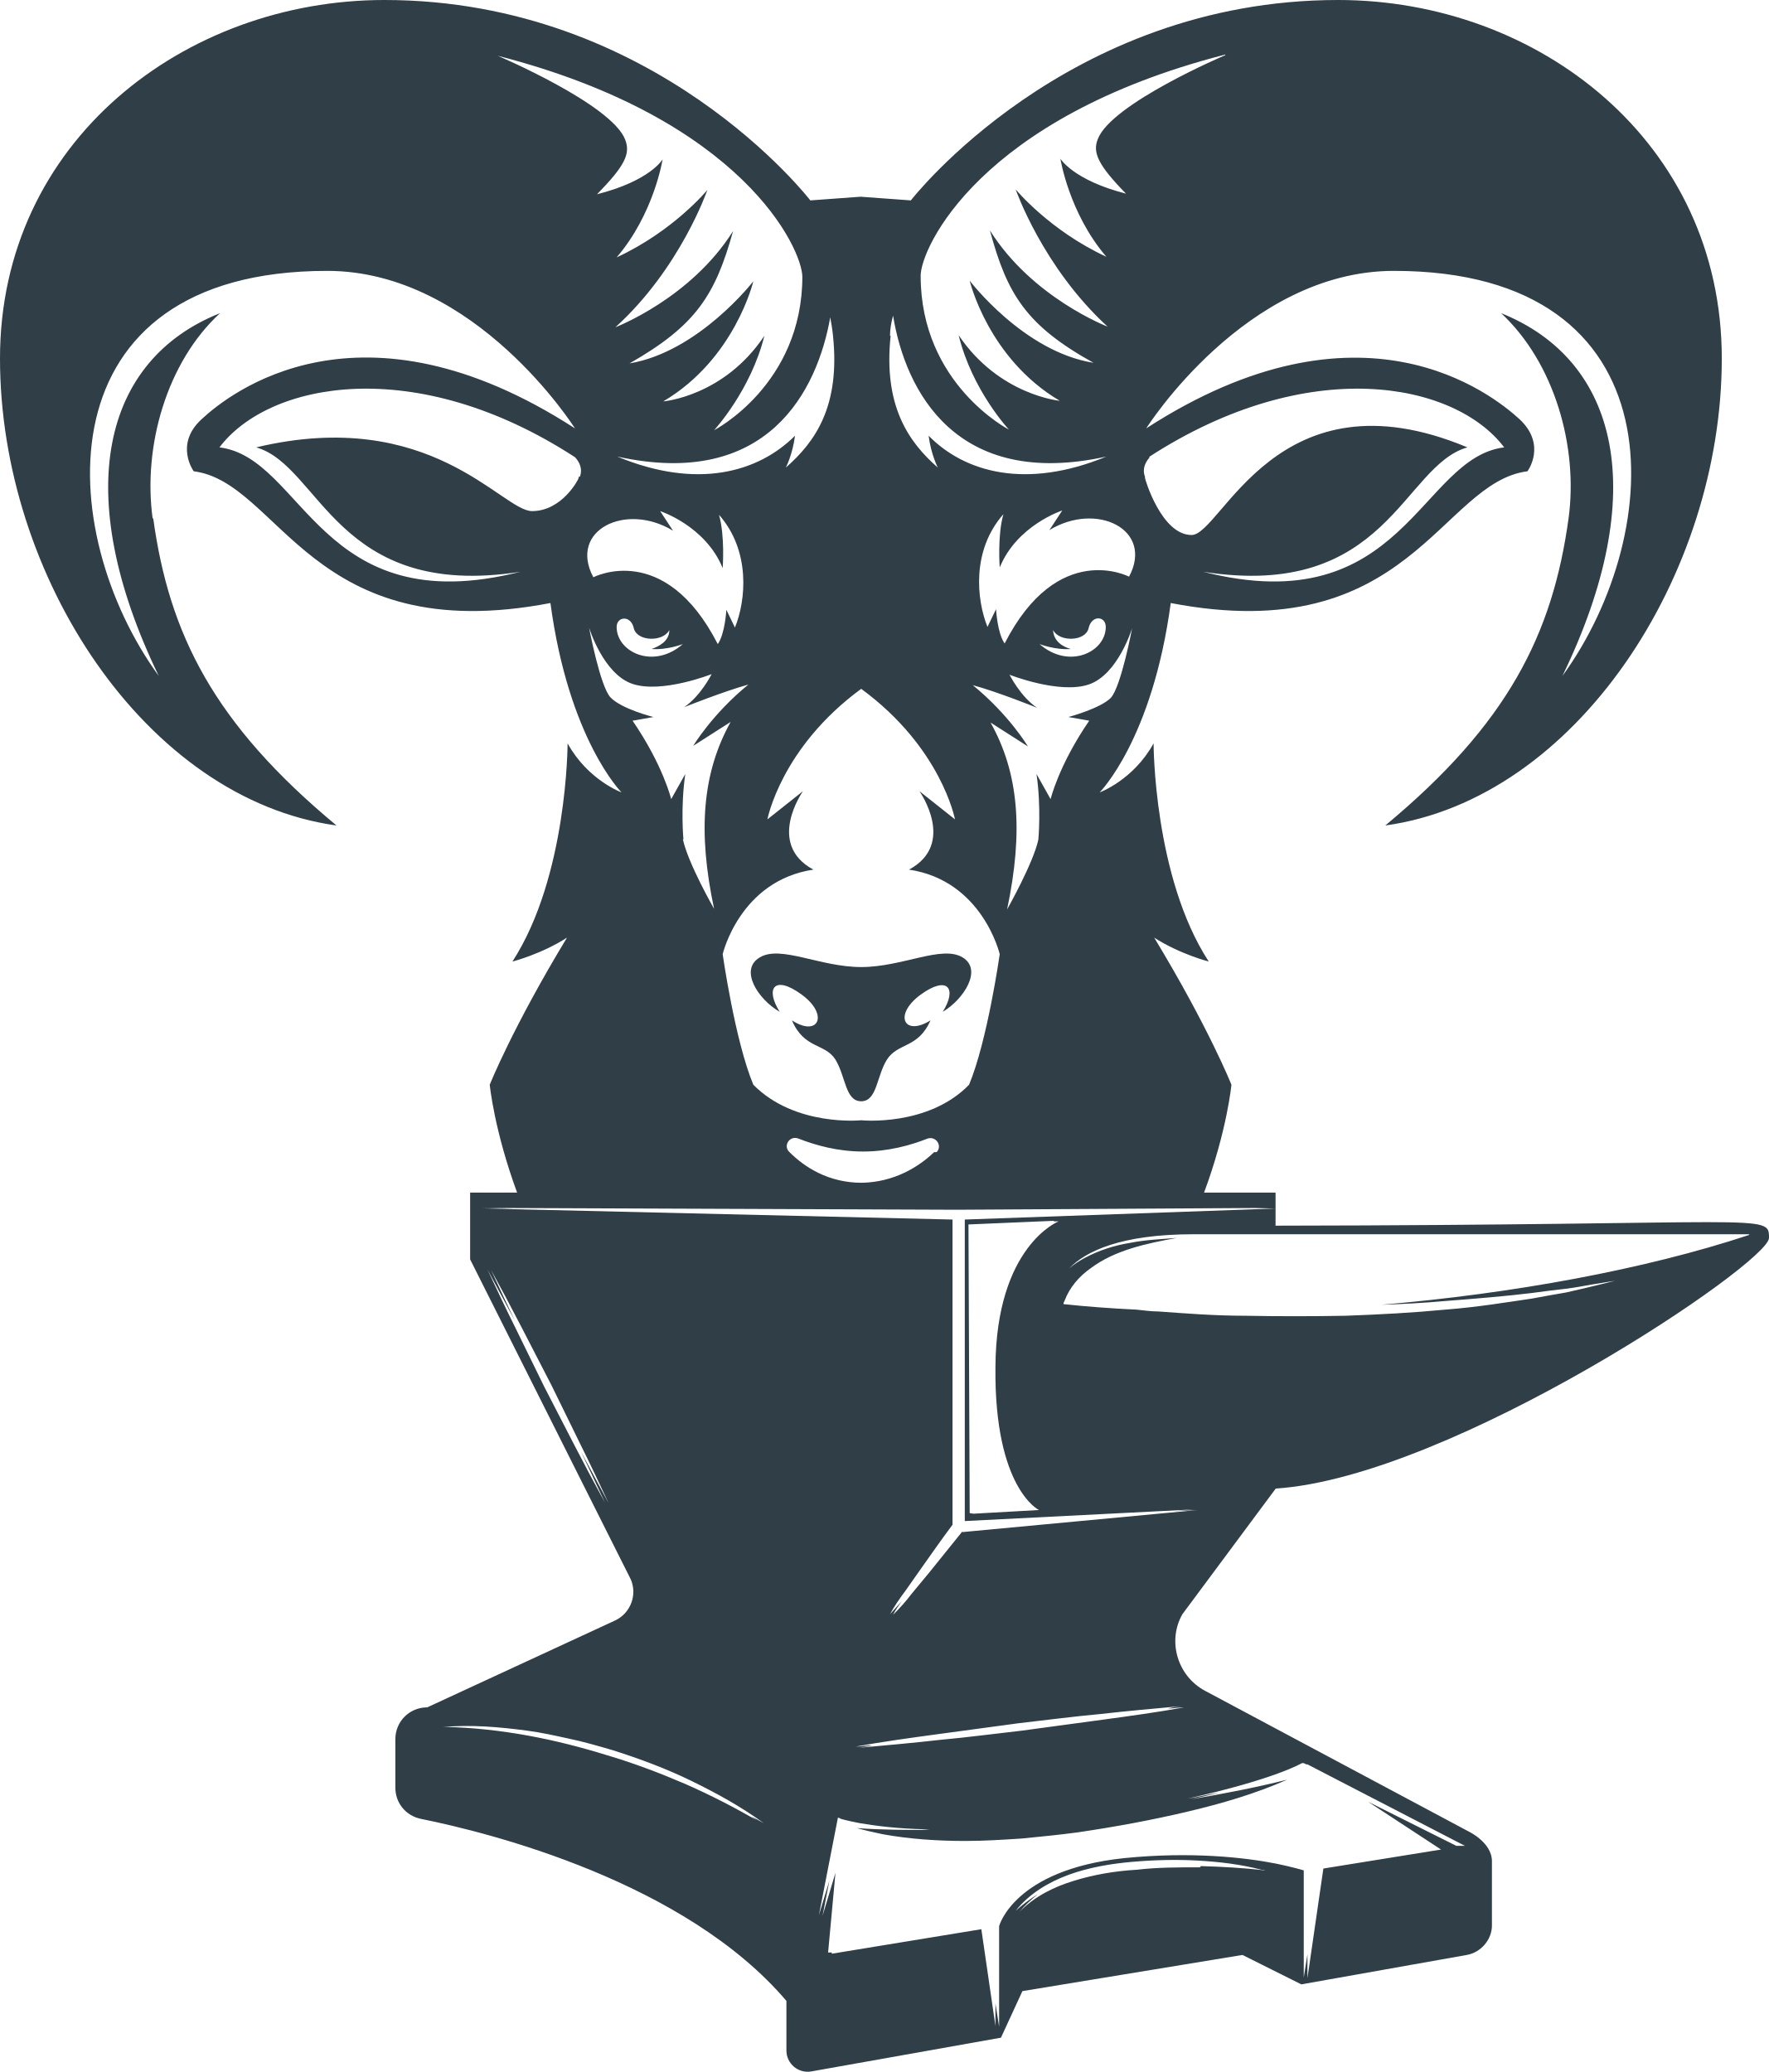
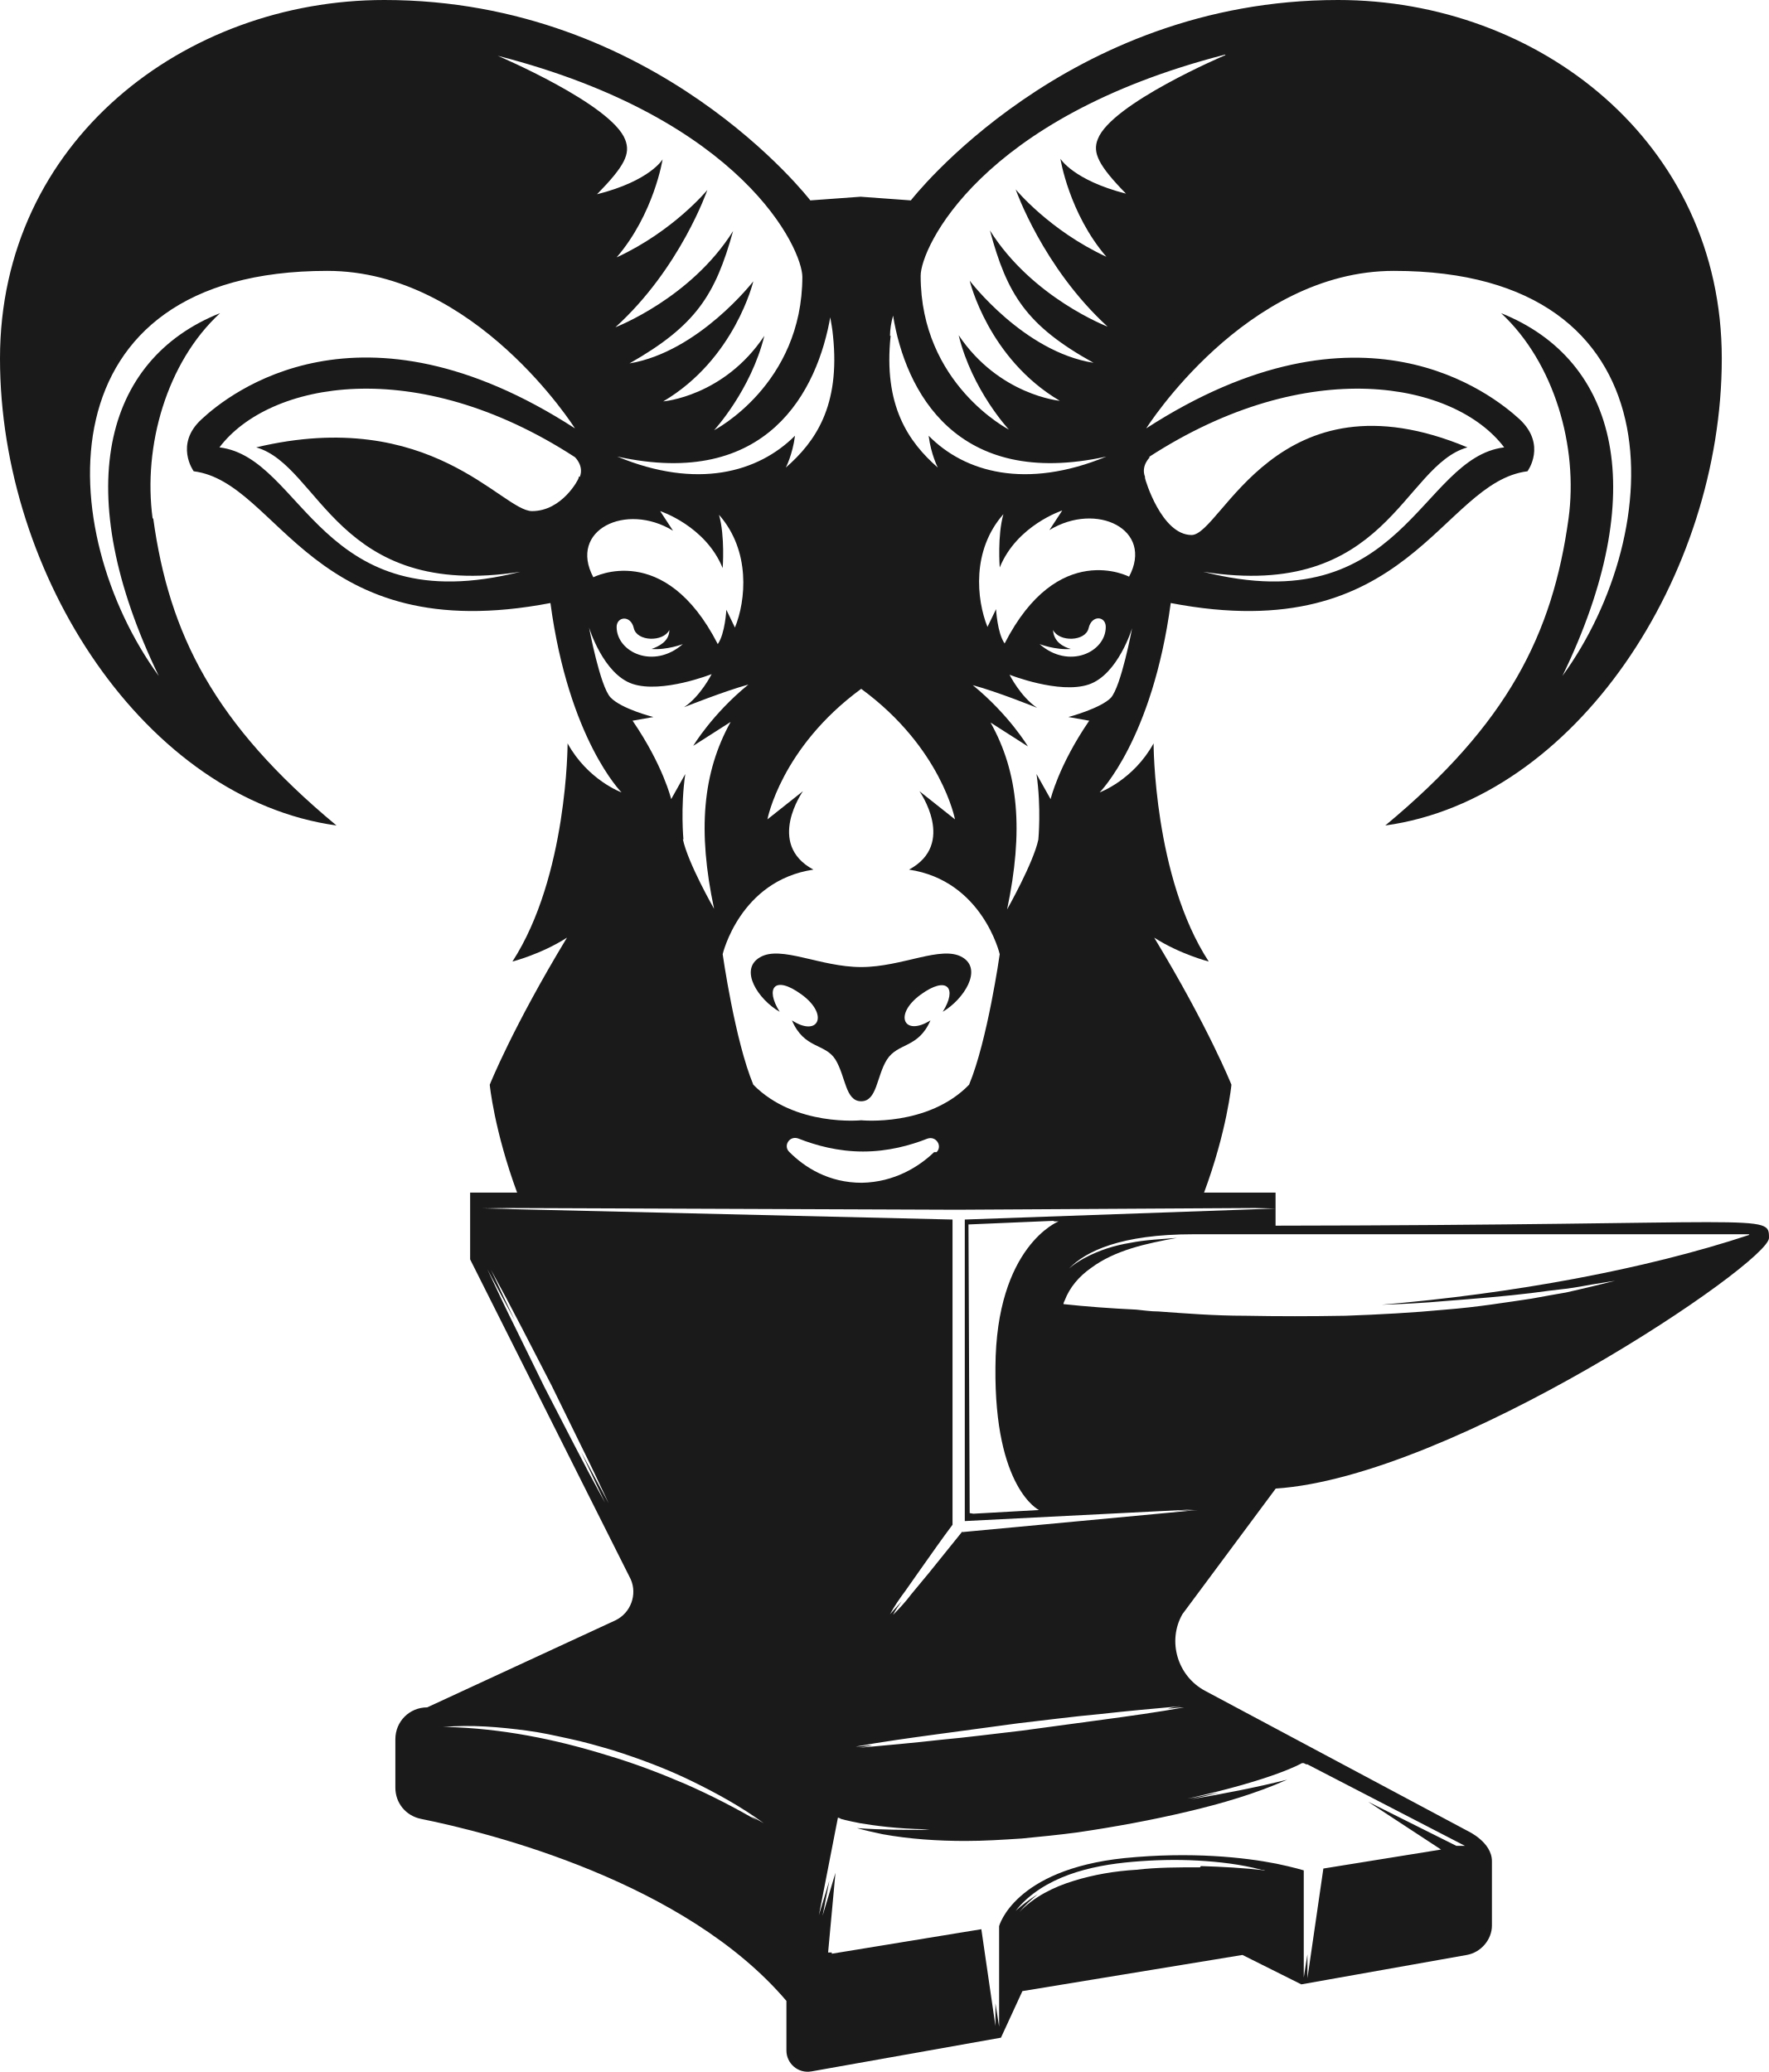
<svg xmlns="http://www.w3.org/2000/svg" id="Layer_1" data-name="Layer 1" viewBox="0 0 28.86 33.81">
  <defs>
    <style>
      .cls-1 {
-         fill: #2f3e47;
+         fill: #1a1a1a;
      }
    </style>
  </defs>
  <path class="cls-1" d="M15.7,15.62c.34.2.02.69-.32.89.24-.38.08-.6-.36-.28-.45.33-.27.69.16.42-.2.46-.53.36-.71.64-.17.27-.16.68-.42.68s-.25-.4-.42-.68c-.17-.27-.51-.17-.71-.64.43.28.61-.09.16-.42-.45-.33-.6-.1-.36.28-.35-.2-.67-.69-.32-.89.34-.2.98.16,1.65.16s1.31-.36,1.65-.16Z" />
  <path class="cls-1" d="M20.81,24.29h0c2.89-.19,8.05-3.68,8.05-4.09s0-.21-8.05-.2v-.54H7.67v1.09l2.62,5.22c.11.25,0,.55-.25.67l-3.07,1.42c-.29,0-.52.23-.52.52v.79c0,.25.17.46.42.51,1.14.23,4.31,1.03,5.96,2.97v.81c0,.21.19.38.41.34l3.09-.55.35-.76,3.59-.59.96.48,2.7-.48c.23-.04.41-.25.41-.48v-1.05c0-.31-.39-.49-.39-.49l-4.29-2.29c-.45-.24-.62-.81-.37-1.25l1.53-2.06ZM28.54,20.15c-1.72.57-3.88.96-6,1.14.35-.01.7-.03,1.03-.06.52-.04,1-.08,1.41-.13.21-.03.39-.05.56-.07.17-.02.31-.05.43-.07.24-.04.38-.06.38-.06,0,0-.13.03-.37.09-.12.03-.26.06-.43.1-.17.03-.35.06-.56.1-.41.06-.89.14-1.41.18-.52.05-1.07.08-1.63.1-.55.01-1.11.01-1.63,0-.52,0-1-.04-1.42-.07-.13,0-.25-.02-.36-.03-.42-.02-.82-.05-1.19-.09,0-.02.01-.04.02-.06.08-.21.23-.39.43-.53.39-.29.9-.4,1.4-.49-.25.02-.51.03-.76.08-.25.04-.51.12-.75.25-.09.05-.17.1-.25.17.27-.28.84-.56,2.03-.56h9.06ZM9.87,24.52c-.17-.31-.34-.63-.5-.94l-.49-.95-.47-.96c-.16-.32-.31-.64-.46-.96.15.28.3.56.45.84-.13-.27-.26-.55-.39-.83.17.31.34.63.5.94l.49.95.47.96c.16.32.31.64.46.96-.15-.28-.3-.56-.45-.84.13.28.26.55.39.83ZM12.39,29.73c-.39-.23-.8-.44-1.21-.62-.42-.18-.84-.34-1.28-.47-.42-.13-.85-.24-1.29-.32-.44-.08-.89-.13-1.33-.14.04,0,.07,0,.11,0-.05,0-.11,0-.16,0,.46-.04.92,0,1.37.06.23.03.45.08.68.13.24.05.48.12.72.19.44.14.87.3,1.28.5.41.2.81.42,1.18.69-.07-.04-.14-.08-.21-.11.05.03.1.07.15.1ZM19.58,30.47c-.35,0-.7,0-1.04.04-.17.01-.35.03-.52.06-.17.03-.34.07-.5.12-.33.1-.65.26-.89.51.09-.11.19-.2.3-.29-.13.08-.25.17-.36.27.22-.28.54-.47.87-.59.33-.12.69-.18,1.04-.21.35-.03.7-.04,1.06-.02.35.02.7.06,1.04.15,0,0,0,0,0,0,.02,0,.04,0,.06.01-.35-.04-.7-.06-1.05-.07ZM21.27,28.77l.04.02s.02,0,.02,0l2.57,1.33h-.08s-.03,0-.03,0h-.03s-1.44-.72-1.44-.72l1.19.78-1.92.31-.26,1.79v-.39l-.06.38v-1.75s-.16-.05-.45-.11c-.51-.1-1.38-.2-2.48-.09-1.8.19-2.04,1.11-2.04,1.11v1.64l-.06-.38v.37l-.23-1.58-2.44.4v-.02s-.06,0-.06,0l.12-1.3-.21.7.11-.57-.17.56.31-1.59s.02,0,.05.02h0s.1.03.31.07c.24.04.59.09,1.09.1-.07,0-.14,0-.21,0,.08,0,.17,0,.26.01-.4,0-.79,0-1.19-.03.14.04.28.07.42.1.44.08.9.11,1.35.11.31,0,.61-.02.92-.04.31-.03.61-.06.91-.1.61-.09,1.21-.2,1.8-.34.55-.13,1.1-.29,1.62-.52-.52.13-1.04.23-1.57.32.17-.04.32-.07.46-.11-.17.03-.34.07-.52.1,1.44-.32,1.87-.58,1.87-.58ZM19.27,27.84c-.07.01-.15.02-.22.04.09,0,.18-.02.27-.02-.44.08-.88.14-1.32.2-.44.06-.88.12-1.33.18-.44.05-.89.11-1.33.15-.44.05-.89.09-1.33.13.07-.01.14-.02.22-.04-.09,0-.18.02-.27.02.44-.08.88-.14,1.32-.2.44-.06.88-.12,1.33-.18.44-.05.89-.11,1.33-.15.44-.05.89-.09,1.33-.13ZM15.7,24.99c-.18.22-.36.45-.54.67l-.29.35c-.09.12-.19.23-.3.34.04-.08.09-.15.14-.22-.06.07-.13.14-.19.21.07-.13.16-.26.25-.38l.26-.37c.17-.24.33-.47.51-.71v-4.98s-7.62-.18-7.62-.18h.46s-.52-.01-.52-.01l7.75.03,5.15-.03h-.36s.41.01.41.01l-5.07.18v4.92s3.74-.19,3.74-.19l-.33.03.39-.02-3.84.36ZM16.95,24.64l-1.07.06h0s-.06-.01-.06-.01l-.02-4.71,1.41-.06s-.01,0-.03.01h.09s-1.02.4-1.03,2.38c-.02,1.98.71,2.33.71,2.33Z" />
  <path class="cls-1" d="M2.49,8.46c-.16-1.18.23-2.55,1.1-3.35-1.91.76-2.45,2.92-1,5.92-1.71-2.35-1.94-6.61,2.75-6.61,2.42,0,4.04,2.57,4.04,2.57-3.51-2.27-5.64-.57-6.09-.15-.45.41-.13.85-.13.85,1.41.18,1.91,2.9,5.82,2.15.3,2.23,1.16,3.09,1.16,3.09,0,0-.55-.2-.88-.8,0,0,0,2.17-.9,3.56,0,0,.47-.12.89-.39-.89,1.47-1.26,2.4-1.26,2.4,0,0,.07.74.45,1.77h11.2c.38-1.02.45-1.77.45-1.77,0,0-.37-.93-1.26-2.4.42.27.89.39.89.39-.9-1.38-.9-3.56-.9-3.56-.33.6-.88.8-.88.8,0,0,.86-.86,1.16-3.09,3.9.75,4.4-1.97,5.82-2.15,0,0,.32-.43-.13-.85-.45-.41-2.58-2.12-6.09.15,0,0,1.62-2.57,4.04-2.57,4.69,0,4.46,4.26,2.75,6.61,1.45-2.99.92-5.15-1-5.92.87.81,1.26,2.18,1.1,3.35-.26,1.89-.99,3.35-2.99,5.01,3.11-.43,5.49-4.08,5.49-7.62S25.09,0,21.83,0c-4.44,0-6.97,3.27-6.97,3.27l-.82-.06-.82.06S10.71,0,6.27,0C3.02,0,0,2.3,0,5.85s2.38,7.19,5.49,7.62c-2-1.66-2.73-3.12-2.99-5.01ZM9.44,7.78s0,.02,0,.02c0,.02-.27.54-.76.54s-1.65-1.72-4.5-1.04c1.05.3,1.31,2.5,4.31,2.03-3.28.83-3.53-1.86-4.91-2.03.81-1.07,3.2-1.53,5.8.16,0,0,.15.14.08.32ZM10.77,8.34s.74.24,1.02.93c0,0,.04-.52-.06-.87.52.59.44,1.4.26,1.84l-.14-.29s-.02.39-.14.56c-.87-1.7-2.03-1.09-2.03-1.09-.41-.77.53-1.23,1.3-.76l-.21-.32ZM11.14,10.51c-.48.42-1.08.13-1.08-.28,0-.17.23-.2.28.02s.48.23.58.03c0,.19-.18.27-.29.31.25.02.51-.08.51-.08ZM11.15,13.7s-.05-.52.03-1.07l-.23.41s-.13-.55-.63-1.28l.34-.06s-.52-.13-.7-.32c-.17-.18-.35-1.14-.35-1.14,0,0,.23.76.71.92.48.16,1.29-.16,1.29-.16,0,0-.18.36-.45.54,0,0,.65-.26,1.05-.37-.59.48-.9,1-.9,1l.61-.39c-.46.83-.54,1.78-.27,3.05,0,0-.43-.75-.51-1.14ZM15.24,18.8c-.25.24-.65.49-1.18.5h0s0,0,0,0c0,0,0,0,0,0h0c-.54,0-.93-.25-1.18-.5-.11-.1,0-.28.15-.22.28.11.64.21,1.05.21s.77-.1,1.05-.21c.14-.05.25.12.15.22ZM18.13,11.38c-.17.18-.7.32-.7.32l.34.06c-.5.73-.63,1.28-.63,1.28l-.23-.41c.08.55.03,1.07.03,1.07-.08.38-.51,1.14-.51,1.14.27-1.28.19-2.23-.27-3.05l.61.39s-.31-.52-.9-1c.41.11,1.05.37,1.05.37-.27-.18-.45-.54-.45-.54,0,0,.81.32,1.29.16.48-.16.71-.92.71-.92,0,0-.18.96-.35,1.14ZM17.18,10.28c.1.2.53.19.58-.03.05-.22.28-.2.28-.02,0,.41-.6.7-1.08.28,0,0,.26.1.51.08-.11-.03-.28-.11-.29-.31ZM18.42,9.41s-1.16-.61-2.03,1.09c-.12-.17-.14-.56-.14-.56l-.14.29c-.18-.45-.26-1.25.26-1.84-.1.35-.06.87-.06.87.28-.69,1.02-.93,1.02-.93l-.21.32c.77-.47,1.71-.01,1.3.76ZM18.74,7.46c2.6-1.69,4.99-1.23,5.8-.16-1.38.17-1.64,2.86-4.91,2.03,3,.47,3.25-1.73,4.31-2.03-3.11-1.3-4.01,1.43-4.5,1.43s-.76-.91-.76-.93c0,0,0-.01,0-.02-.07-.18.08-.32.08-.32ZM19.99.9s-1.86.79-2.08,1.37c-.09.22.01.43.46.89-.86-.22-1.07-.57-1.07-.57,0,0,.14.89.75,1.6-.93-.43-1.48-1.1-1.48-1.1,0,0,.44,1.27,1.5,2.24,0,0-1.23-.47-1.92-1.57.28,1.04.59,1.55,1.69,2.16-1.14-.18-2.02-1.34-2.02-1.34,0,0,.3,1.27,1.47,1.96,0,0-.99-.09-1.65-1.07.22.9.82,1.54.82,1.54,0,0-1.44-.74-1.44-2.51,0-.45.96-2.58,4.97-3.61ZM14.52,5.48c0-.11.02-.22.05-.33.2,1.23,1.03,2.84,3.48,2.3-1.31.54-2.31.26-2.9-.34.04.31.15.52.15.52-.48-.42-.89-1.01-.77-2.15ZM14.05,11.24c1.31.96,1.53,2.13,1.53,2.13l-.58-.46s.61.86-.17,1.28c1.2.18,1.48,1.38,1.48,1.38,0,0-.2,1.41-.5,2.13-.67.69-1.76.58-1.76.58,0,0-1.08.11-1.76-.58-.3-.72-.5-2.13-.5-2.13,0,0,.28-1.2,1.48-1.38-.78-.42-.17-1.28-.17-1.28l-.58.46s.22-1.17,1.53-2.13ZM13.54,5.15c.02.11.04.22.05.33.12,1.15-.29,1.73-.77,2.15,0,0,.11-.21.15-.52-.6.6-1.6.88-2.9.34,2.45.54,3.27-1.07,3.48-2.3ZM13.09,4.51c0,1.77-1.44,2.51-1.44,2.51,0,0,.6-.65.82-1.54-.66.99-1.65,1.07-1.65,1.07,1.17-.69,1.47-1.96,1.47-1.96,0,0-.89,1.15-2.02,1.34,1.09-.62,1.4-1.12,1.69-2.16-.69,1.1-1.92,1.57-1.92,1.57,1.06-.96,1.5-2.24,1.5-2.24,0,0-.55.67-1.48,1.1.61-.71.75-1.6.75-1.6,0,0-.2.35-1.07.57.45-.46.55-.66.46-.89-.22-.58-2.08-1.37-2.08-1.37,4.01,1.03,4.97,3.16,4.97,3.61Z" />
</svg>
